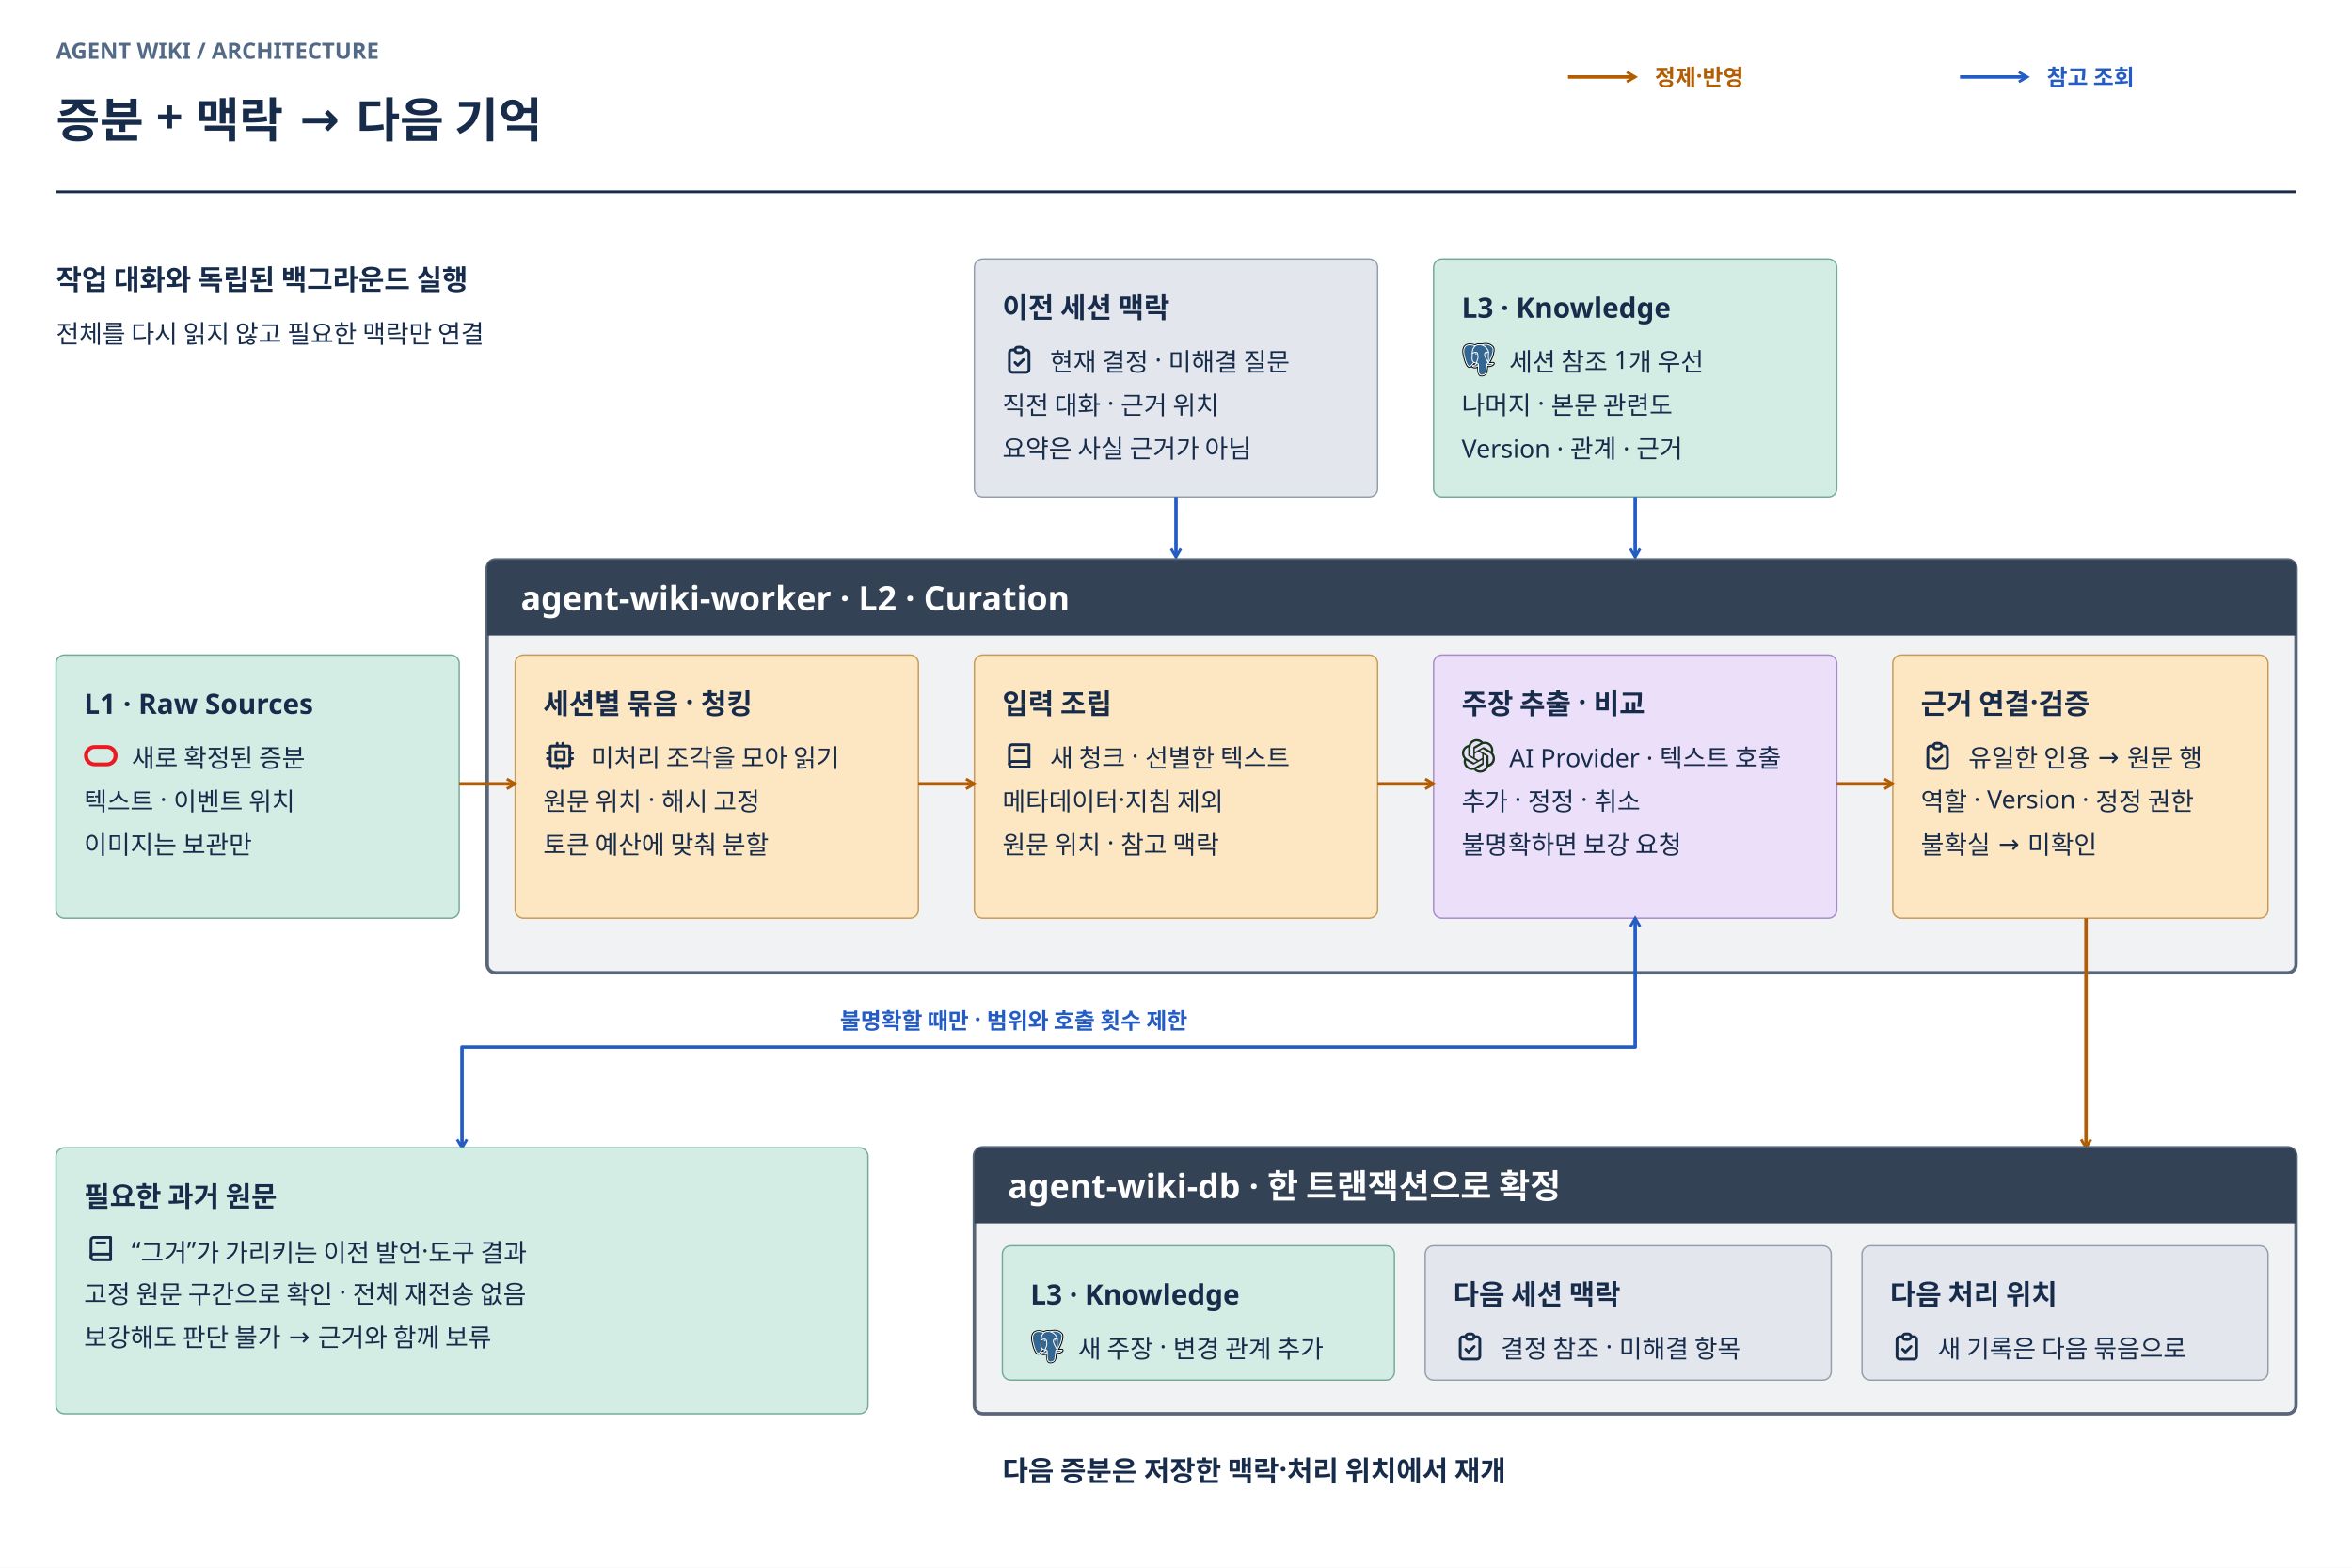
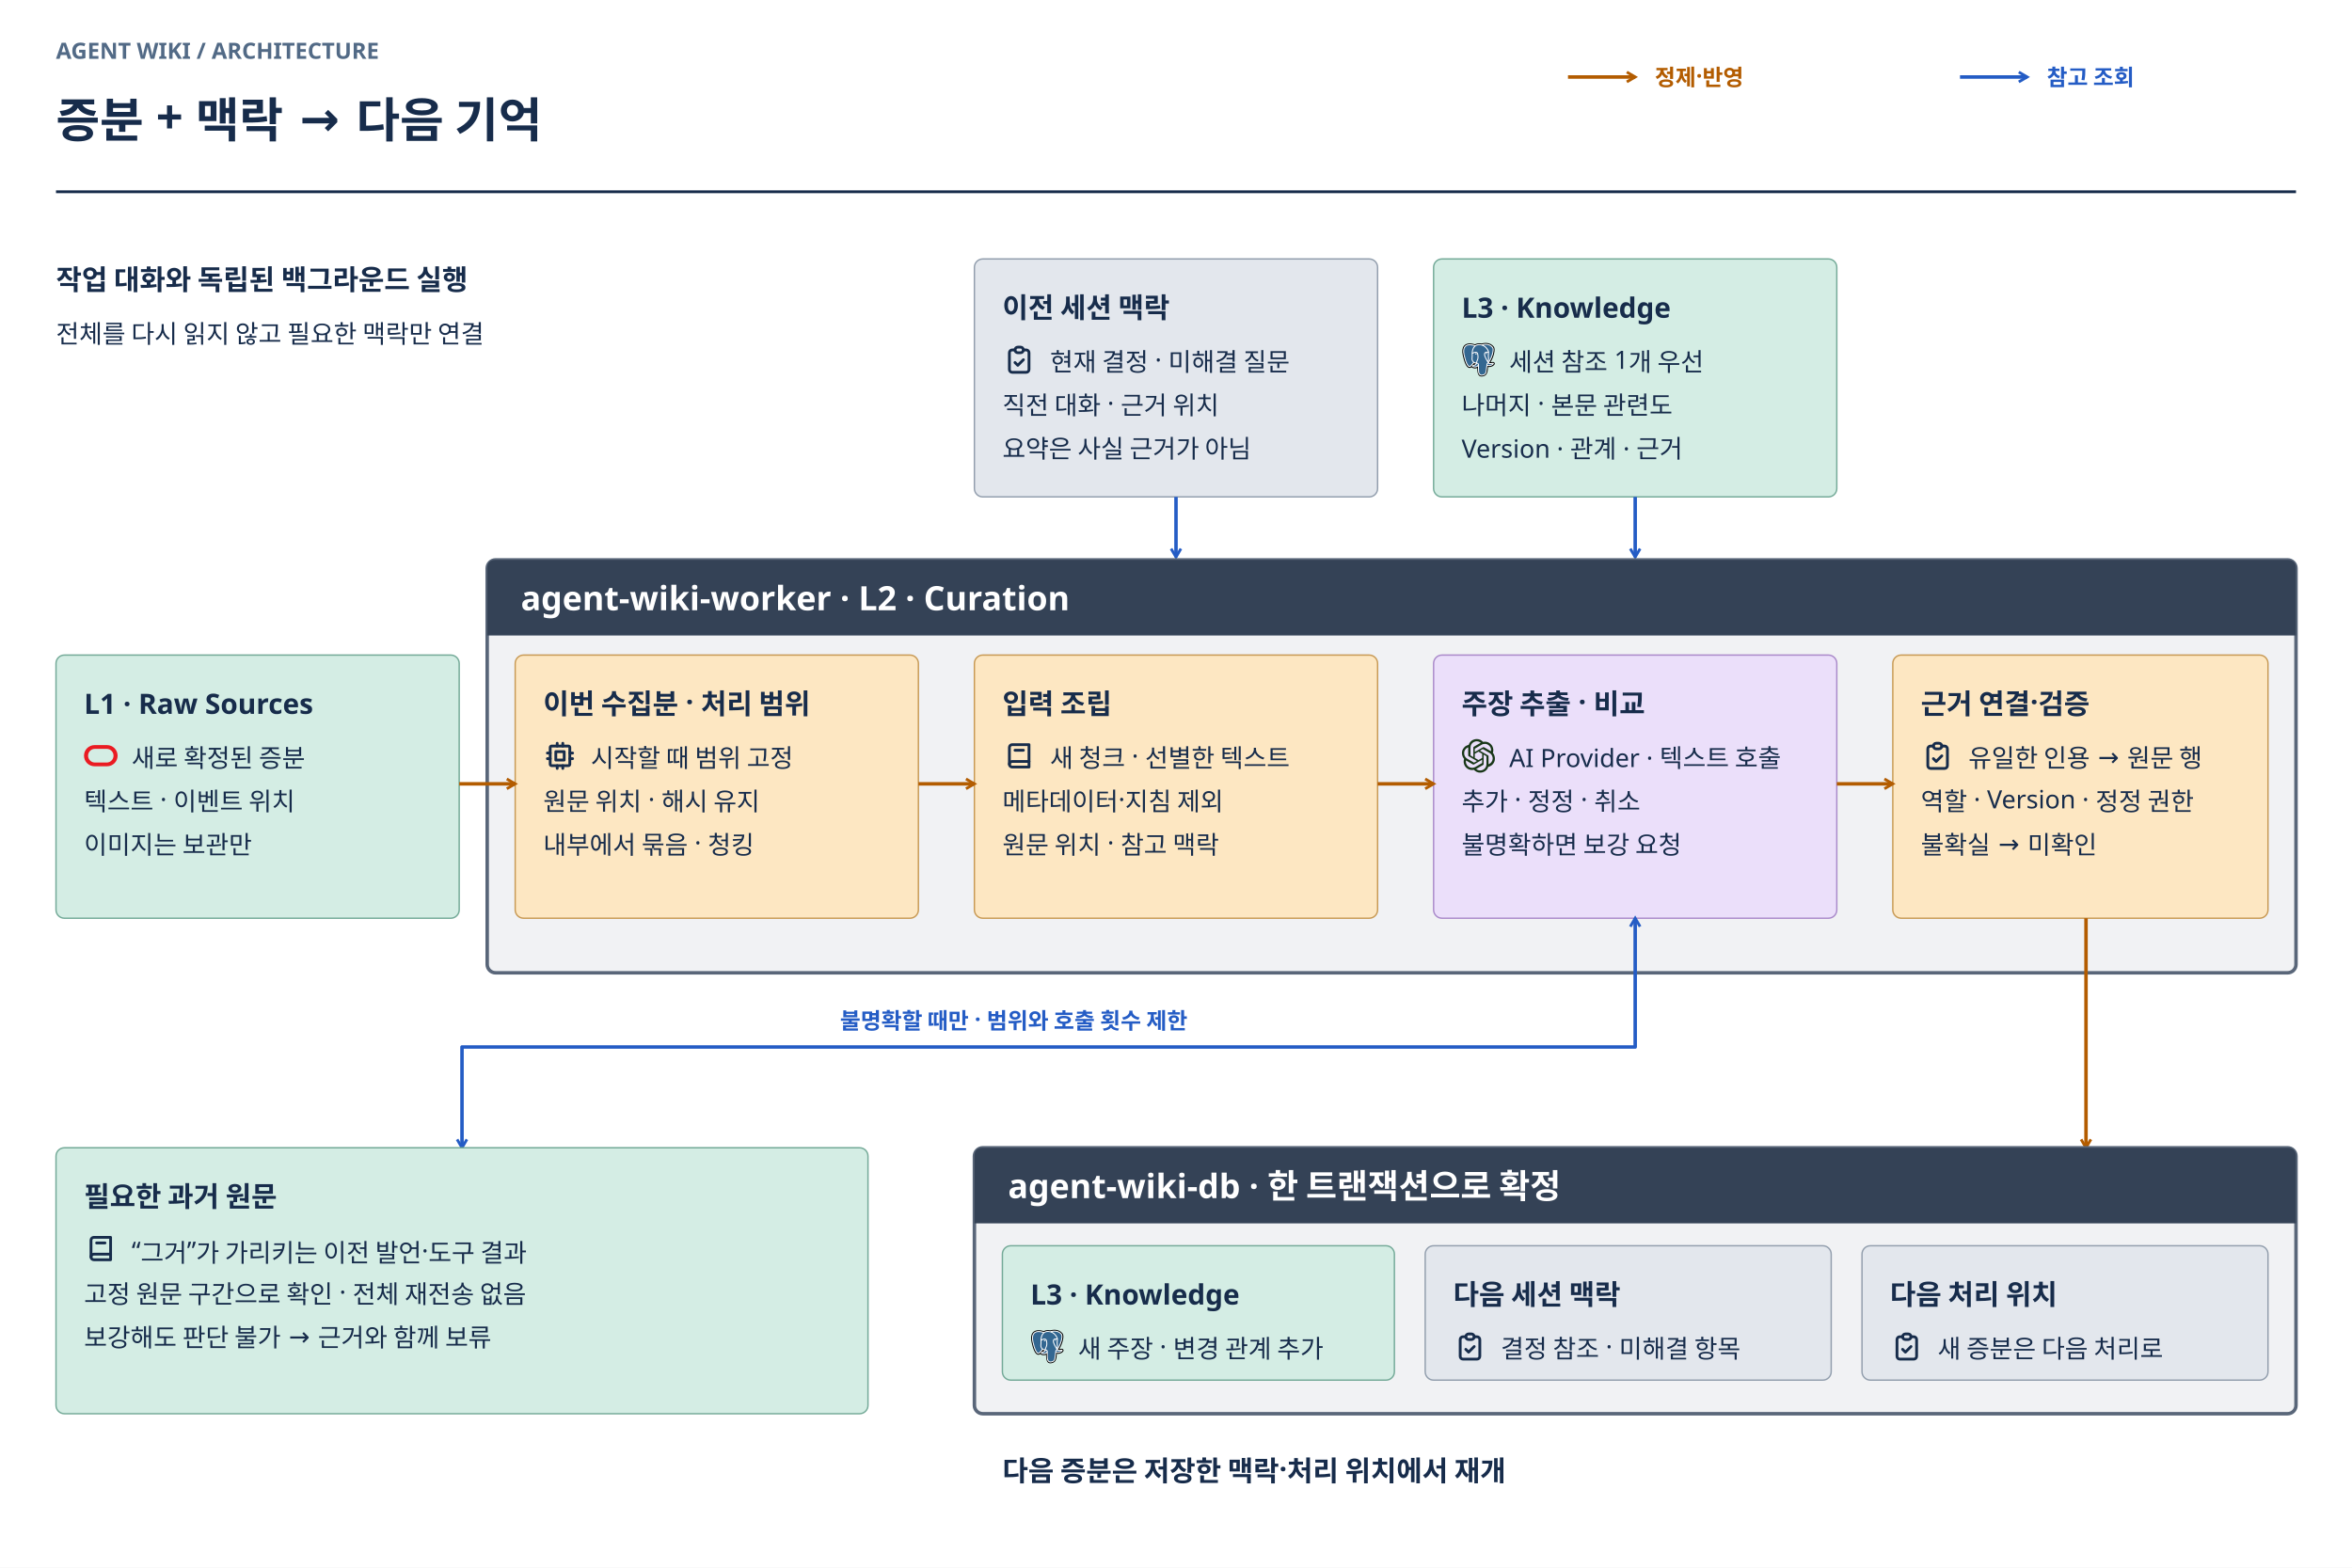
<svg xmlns="http://www.w3.org/2000/svg" width="1680" height="1120" viewBox="0 0 1680 1120" role="img" aria-labelledby="title desc">
  <defs>
    <marker id="arrow-ingest" markerWidth="9" markerHeight="9" refX="7" refY="4.5" orient="auto-start-reverse" markerUnits="userSpaceOnUse">
      <path d="M1 1 L7 4.5 L1 8" fill="none" stroke="#B35C00" stroke-width="2" />
    </marker>
    <marker id="arrow-query" markerWidth="9" markerHeight="9" refX="7" refY="4.5" orient="auto-start-reverse" markerUnits="userSpaceOnUse">
      <path d="M1 1 L7 4.5 L1 8" fill="none" stroke="#245CC5" stroke-width="2" />
    </marker>
    <marker id="arrow-ops" markerWidth="9" markerHeight="9" refX="7" refY="4.5" orient="auto-start-reverse" markerUnits="userSpaceOnUse">
      <path d="M1 1 L7 4.5 L1 8" fill="none" stroke="#68778B" stroke-width="2" />
    </marker>
    <marker id="arrow-relation" markerWidth="9" markerHeight="9" refX="7" refY="4.5" orient="auto-start-reverse" markerUnits="userSpaceOnUse">
      <path d="M1 1 L7 4.5 L1 8" fill="none" stroke="#8054A3" stroke-width="2" />
    </marker>
  </defs>
  <g font-family="Noto Sans KR, sans-serif">
    <rect width="1680" height="1120" fill="#FFFFFF" />
    <text x="40" y="42" font-size="16" font-weight="700" fill="#526A86">AGENT WIKI / ARCHITECTURE</text>
    <text x="40" y="98" font-size="34" font-weight="700" fill="#172C4B">증분 + 맥락 → 다음 기억</text>
    <path d="M40 137 H1640" stroke="#172C4B" stroke-width="2" />
    <path d="M1120 55 H1168" fill="none" stroke="#B35C00" stroke-width="2.5" stroke-linejoin="round" marker-end="url(#arrow-ingest)" />
    <text x="1182" y="61" font-size="16" font-weight="700" fill="#B35C00">정제·반영</text>
    <path d="M1400 55 H1448" fill="none" stroke="#245CC5" stroke-width="2.5" stroke-linejoin="round" marker-end="url(#arrow-query)" />
    <text x="1462" y="61" font-size="16" font-weight="700" fill="#245CC5">참고 조회</text>
    <text x="40" y="207" font-size="20" font-weight="700" fill="#172C4B">작업 대화와 독립된 백그라운드 실행</text>
    <text x="40" y="245" font-size="18" font-weight="400" fill="#172C4B">전체를 다시 읽지 않고 필요한 맥락만 연결</text>
    <rect x="696" y="185" width="288" height="170" rx="6" fill="#E3E7ED" stroke="#929EAD" />
    <text x="716" y="227" font-size="20" font-weight="700" fill="#172C4B">이전 세션 맥락</text>
    <svg width="24" height="24" viewBox="0 0 24 24" fill="none" stroke="currentColor" stroke-width="2" stroke-linecap="round" stroke-linejoin="round" x="716" y="245" color="#172C4B">
      <path d="M9 5h-2a2 2 0 0 0 -2 2v12a2 2 0 0 0 2 2h10a2 2 0 0 0 2 -2v-12a2 2 0 0 0 -2 -2h-2" />
      <path d="M9 3m0 2a2 2 0 0 1 2 -2h2a2 2 0 0 1 2 2v0a2 2 0 0 1 -2 2h-2a2 2 0 0 1 -2 -2z" />
      <path d="M9 14l2 2l4 -4" />
    </svg>
    <text x="750" y="265" font-size="18" font-weight="400" fill="#172C4B">현재 결정 · 미해결 질문</text>
    <text x="716" y="296" font-size="18" font-weight="400" fill="#172C4B">직전 대화 · 근거 위치</text>
    <text x="716" y="327" font-size="18" font-weight="400" fill="#172C4B">요약은 사실 근거가 아님</text>
    <rect x="1024" y="185" width="288" height="170" rx="6" fill="#D4EDE4" stroke="#74AA98" />
    <text x="1044" y="227" font-size="20" font-weight="700" fill="#172C4B">L3 · Knowledge</text>
    <svg fill="none" viewBox="0 0 100 100" x="1044" y="245" width="24" height="24" color="#172C4B">
      <path fill="#000" d="M98.472 59.902c-.582-1.766-2.105-2.995-4.074-3.29-.929-.14-1.992-.08-3.251.18-2.194.454-3.821.627-5.009.66 4.483-7.59 8.129-16.246 10.227-24.393 3.394-13.175 1.58-19.177-.539-21.892C90.218 3.981 82.036.121 72.166.003c-5.267-.065-9.89.978-12.3 1.728-2.246-.398-4.66-.62-7.193-.66-4.749-.076-8.944.962-12.529 3.095a57 57 0 0 0-8.848-2.227C22.644.514 15.672 1.624 10.57 5.237c-6.175 4.375-9.038 11.975-8.509 22.59.168 3.37 2.048 13.625 5.009 23.35 1.701 5.59 3.515 10.232 5.392 13.798 2.661 5.058 5.51 8.035 8.706 9.105 1.792.599 5.048 1.018 8.472-1.842.434.527 1.013 1.05 1.782 1.537.976.618 2.17 1.122 3.361 1.42 4.296 1.078 8.319.808 11.752-.701.02.612.037 1.197.05 1.702.023.82.046 1.623.076 2.374.203 5.08.548 9.029 1.57 11.792.055.152.13.384.21.63.51 1.564 1.361 4.182 3.529 6.232C54.215 99.35 56.929 100 59.415 100c1.247 0 2.437-.164 3.48-.388 3.72-.8 7.944-2.017 11-6.38 2.889-4.125 4.293-10.337 4.547-20.126l.093-.793.06-.517.68.06.176.012c3.788.173 8.42-.633 11.265-1.958 2.248-1.046 9.452-4.86 7.756-10.008" />
      <path fill="#336791" d="M91.994 60.903c-11.264 2.33-12.038-1.494-12.038-1.494C91.848 41.713 96.82 19.251 92.53 13.753 80.825-1.243 60.564 5.85 60.226 6.033l-.109.02c-2.225-.463-4.716-.74-7.515-.785-5.096-.084-8.963 1.34-11.896 3.57 0 0-36.145-14.93-34.463 18.78.357 7.17 10.25 54.262 22.05 40.039 4.313-5.202 8.48-9.6 8.48-9.6 2.07 1.38 4.547 2.082 7.145 1.83l.202-.172c-.063.646-.034 1.277.08 2.025-3.04 3.406-2.146 4.004-8.223 5.258-6.149 1.271-2.537 3.533-.178 4.125 2.859.717 9.474 1.732 13.943-4.542l-.178.716c1.19.957 2.027 6.222 1.887 10.996-.14 4.773-.234 8.05.704 10.61.94 2.56 1.874 8.32 9.863 6.604 6.674-1.435 10.134-5.152 10.615-11.353.341-4.407 1.114-3.756 1.163-7.697l.62-1.865c.715-5.976.113-7.904 4.225-7.007l1 .088c3.027.138 6.988-.488 9.313-1.572 5.007-2.33 7.976-6.22 3.04-5.198" />
      <path fill="#fff" d="M42.821 30.825c-1.015-.142-1.934-.011-2.4.342a.88.88 0 0 0-.364.587c-.058.42.235.884.415 1.123.51.678 1.255 1.143 1.992 1.246q.16.022.319.022c1.229 0 2.347-.96 2.445-1.668.123-.887-1.161-1.479-2.407-1.652m33.627.028c-.097-.696-1.33-.894-2.502-.73-1.17.162-2.303.692-2.209 1.389.076.542 1.052 1.467 2.207 1.467q.146 0 .296-.02c.77-.108 1.337-.599 1.605-.882.41-.431.647-.912.603-1.224" />
      <path fill="#fff" d="M95.743 60.639c-.43-1.303-1.812-1.721-4.109-1.246-6.82 1.411-9.262.434-10.063-.158 5.3-8.098 9.66-17.886 12.013-27.018 1.114-4.326 1.73-8.343 1.78-11.618.056-3.594-.555-6.235-1.814-7.848-5.076-6.505-12.526-9.993-21.544-10.09-6.2-.069-11.437 1.522-12.453 1.97a31 31 0 0 0-7.008-.903c-4.654-.076-8.677 1.042-12.007 3.32a53.5 53.5 0 0 0-9.759-2.566c-7.905-1.277-14.187-.31-18.67 2.875-5.35 3.8-7.819 10.593-7.34 20.19.16 3.229 1.995 13.161 4.89 22.673 3.811 12.52 7.954 19.607 12.313 21.065.51.17 1.098.29 1.747.29 1.59 0 3.54-.719 5.568-3.164a201 201 0 0 1 7.674-8.707 12.34 12.34 0 0 0 5.52 1.489l.014.151q-.497.594-.973 1.206c-1.334 1.698-1.612 2.052-5.906 2.938-1.221.253-4.465.923-4.513 3.204-.052 2.491 3.835 3.538 4.277 3.648 1.543.388 3.03.579 4.448.579 3.447 0 6.482-1.136 8.906-3.335-.074 8.882.295 17.634 1.359 20.3.87 2.183 2.999 7.519 9.72 7.518.986 0 2.072-.115 3.266-.372 7.015-1.508 10.061-4.617 11.24-11.47.63-3.664 1.712-12.411 2.221-17.103 1.074.336 2.457.49 3.952.49 3.118 0 6.715-.665 8.972-1.715 2.534-1.18 7.108-4.077 6.279-6.593M79.038 28.933c-.024 1.385-.214 2.643-.415 3.956-.217 1.411-.442 2.87-.498 4.642-.056 1.725.16 3.517.367 5.251.42 3.502.85 7.107-.817 10.664q-.415-.739-.738-1.522c-.208-.504-.658-1.313-1.28-2.433-2.424-4.358-8.1-14.565-5.194-18.73.865-1.24 3.061-2.514 8.575-1.828M72.355 5.467c8.08.179 14.472 3.21 18.997 9.009 3.471 4.447-.35 24.686-11.415 42.145l-.336-.424-.14-.175c2.86-4.735 2.3-9.42 1.802-13.574-.204-1.704-.397-3.314-.348-4.827.05-1.602.262-2.977.467-4.306.25-1.638.506-3.333.436-5.332.053-.21.074-.457.046-.75-.18-1.917-2.361-7.652-6.808-12.842-2.432-2.839-5.98-6.016-10.822-8.159 2.083-.433 4.931-.836 8.12-.765M27.14 66.622c-2.234 2.694-3.777 2.177-4.285 2.008-3.306-1.106-7.143-8.114-10.526-19.227-2.927-9.615-4.637-19.285-4.773-21.996-.427-8.575 1.646-14.551 6.162-17.763 7.35-5.226 19.432-2.098 24.287-.511-.07.069-.142.133-.211.203-7.967 8.069-7.778 21.854-7.759 22.697 0 .325.027.785.064 1.418.137 2.319.392 6.634-.29 11.521-.633 4.541.763 8.986 3.83 12.195q.472.494.991.937a205 205 0 0 0-7.49 8.518m8.514-11.391c-2.471-2.587-3.594-6.184-3.08-9.872.72-5.162.454-9.658.311-12.073-.02-.338-.038-.635-.048-.868 1.164-1.035 6.558-3.933 10.404-3.05 1.755.404 2.825 1.603 3.27 3.664 2.301 10.674.304 15.122-1.3 18.697-.33.737-.643 1.433-.91 2.153l-.207.557c-.523 1.407-1.01 2.716-1.312 3.959-2.628-.008-5.184-1.134-7.128-3.168m.404 14.394c-.768-.192-1.458-.526-1.863-.803.339-.16.94-.377 1.984-.593 5.052-1.042 5.832-1.778 7.535-3.947.391-.498.834-1.061 1.447-1.748.914-1.026 1.332-.852 2.09-.537.613.254 1.211 1.026 1.454 1.875.114.401.243 1.163-.178 1.755-3.56 4.997-8.745 4.933-12.47 3.998m26.436 24.668c-6.18 1.328-8.368-1.834-9.81-5.448-.93-2.334-1.388-12.856-1.063-24.477a1.4 1.4 0 0 0-.06-.444 6 6 0 0 0-.173-.821c-.483-1.691-1.659-3.106-3.07-3.692-.56-.233-1.589-.66-2.825-.343.264-1.09.72-2.32 1.217-3.651l.208-.56c.234-.632.528-1.287.838-1.98 1.68-3.74 3.978-8.863 1.483-20.436-.935-4.335-4.056-6.452-8.789-5.96-2.836.294-5.432 1.442-6.727 2.1-.278.141-.532.278-.77.41.361-4.367 1.726-12.53 6.832-17.694C43 8.045 47.281 6.439 52.498 6.526c10.28.168 16.871 5.458 20.591 9.866 3.206 3.799 4.942 7.625 5.635 9.69-5.21-.532-8.753.499-10.55 3.074-3.907 5.601 2.138 16.473 5.044 21.698.533.957.993 1.785 1.137 2.136.946 2.3 2.171 3.835 3.065 4.955.275.343.54.677.743.967-1.578.457-4.412 1.51-4.154 6.779-.208 2.643-1.69 15.02-2.442 19.392-.994 5.776-3.114 7.928-9.074 9.21m25.795-29.6c-1.614.751-4.314 1.315-6.879 1.436-2.833.133-4.275-.319-4.615-.596-.159-3.283 1.06-3.626 2.35-3.99.202-.056.4-.112.59-.179q.179.146.391.287c2.277 1.507 6.339 1.67 12.073.483l.063-.013c-.774.726-2.097 1.699-3.974 2.572" />
    </svg>
    <text x="1078" y="265" font-size="18" font-weight="400" fill="#172C4B">세션 참조 1개 우선</text>
    <text x="1044" y="296" font-size="18" font-weight="400" fill="#172C4B">나머지 · 본문 관련도</text>
    <text x="1044" y="327" font-size="18" font-weight="400" fill="#172C4B">Version · 관계 · 근거</text>
    <path d="M840 355 V398" fill="none" stroke="#245CC5" stroke-width="2.5" stroke-linejoin="round" marker-end="url(#arrow-query)" />
    <path d="M1168 355 V398" fill="none" stroke="#245CC5" stroke-width="2.5" stroke-linejoin="round" marker-end="url(#arrow-query)" />
    <rect x="348" y="400" width="1292" height="295" rx="6" fill="#F1F2F4" stroke="#596679" stroke-width="2.5" />
    <path d="M354 400 H1634 Q1640 400 1640 406 V454 H348 V406 Q348 400 354 400" fill="#344256" />
    <text x="372" y="436" font-size="24" font-weight="700" fill="#FFFFFF">agent-wiki-worker · L2 · Curation</text>
    <rect x="40" y="468" width="288" height="188" rx="6" fill="#D4EDE4" stroke="#74AA98" />
    <text x="60" y="510" font-size="20" font-weight="700" fill="#172C4B">L1 · Raw Sources</text>
    <svg fill="none" viewBox="0 0 100 100" x="60" y="528" width="24" height="24" color="#172C4B">
      <path fill="#ea1b22" d="M31.529 81.056C14.013 81.056 0 67.044 0 49.528s14.013-31.529 31.529-31.529H68.47c17.517 0 31.53 14.013 31.53 31.529S85.987 81.056 68.471 81.056zM67.516 69.91c11.465 0 20.382-9.236 20.382-20.382 0-11.465-9.236-20.382-20.382-20.382H32.484c-11.465 0-20.382 9.235-20.382 20.382 0 11.146 9.236 20.382 20.382 20.382z" />
    </svg>
    <text x="94" y="548" font-size="18" font-weight="400" fill="#172C4B">새로 확정된 증분</text>
    <text x="60" y="579" font-size="18" font-weight="400" fill="#172C4B">텍스트 · 이벤트 위치</text>
    <text x="60" y="610" font-size="18" font-weight="400" fill="#172C4B">이미지는 보관만</text>
    <rect x="368" y="468" width="288" height="188" rx="6" fill="#FDE7C2" stroke="#C89A55" />
-     <text x="388" y="510" font-size="20" font-weight="700" fill="#172C4B">세션별 묶음 · 청킹</text>
+     <text x="388" y="510" font-size="20" font-weight="700" fill="#172C4B">이번 수집분 · 처리 범위</text>
    <svg width="24" height="24" viewBox="0 0 24 24" fill="none" stroke="currentColor" stroke-width="2" stroke-linecap="round" stroke-linejoin="round" x="388" y="528" color="#172C4B">
      <path d="M5 5m0 1a1 1 0 0 1 1 -1h12a1 1 0 0 1 1 1v12a1 1 0 0 1 -1 1h-12a1 1 0 0 1 -1 -1z" />
      <path d="M9 9h6v6h-6z" />
      <path d="M3 10h2" />
      <path d="M3 14h2" />
      <path d="M10 3v2" />
      <path d="M14 3v2" />
      <path d="M21 10h-2" />
      <path d="M21 14h-2" />
      <path d="M14 21v-2" />
      <path d="M10 21v-2" />
    </svg>
-     <text x="422" y="548" font-size="18" font-weight="400" fill="#172C4B">미처리 조각을 모아 읽기</text>
-     <text x="388" y="579" font-size="18" font-weight="400" fill="#172C4B">원문 위치 · 해시 고정</text>
-     <text x="388" y="610" font-size="18" font-weight="400" fill="#172C4B">토큰 예산에 맞춰 분할</text>
+     <text x="422" y="548" font-size="18" font-weight="400" fill="#172C4B">시작할 때 범위 고정</text>
+     <text x="388" y="579" font-size="18" font-weight="400" fill="#172C4B">원문 위치 · 해시 유지</text>
+     <text x="388" y="610" font-size="18" font-weight="400" fill="#172C4B">내부에서 묶음 · 청킹</text>
    <rect x="696" y="468" width="288" height="188" rx="6" fill="#FDE7C2" stroke="#C89A55" />
    <text x="716" y="510" font-size="20" font-weight="700" fill="#172C4B">입력 조립</text>
    <svg width="24" height="24" viewBox="0 0 24 24" fill="none" stroke="currentColor" stroke-width="2" stroke-linecap="round" stroke-linejoin="round" x="716" y="528" color="#172C4B">
      <path d="M19 4v16h-12a2 2 0 0 1 -2 -2v-12a2 2 0 0 1 2 -2h12z" />
      <path d="M19 16h-12a2 2 0 0 0 -2 2" />
      <path d="M9 8h6" />
    </svg>
    <text x="750" y="548" font-size="18" font-weight="400" fill="#172C4B">새 청크 · 선별한 텍스트</text>
    <text x="716" y="579" font-size="18" font-weight="400" fill="#172C4B">메타데이터·지침 제외</text>
    <text x="716" y="610" font-size="18" font-weight="400" fill="#172C4B">원문 위치 · 참고 맥락</text>
    <rect x="1024" y="468" width="288" height="188" rx="6" fill="#EBDFFA" stroke="#AA8ACA" />
    <text x="1044" y="510" font-size="20" font-weight="700" fill="#172C4B">주장 추출 · 비교</text>
    <svg fill="none" viewBox="0 0 100 100" x="1044" y="528" width="24" height="24" color="#172C4B">
      <g clip-path="url(#openai-1044-528-a)">
        <path fill="#193718" d="M93.06 40.937c1.25-3.438 1.563-6.875 1.25-10.313-.312-3.437-1.562-6.875-3.125-10-2.812-4.687-6.875-8.437-11.562-10.625-5-2.187-10.313-2.812-15.625-1.562-2.5-2.5-5.313-4.688-8.438-6.25S48.685-.001 45.248-.001c-5.313 0-10.625 1.563-15 4.688a24.16 24.16 0 0 0-9.063 12.5c-3.75.937-6.875 2.5-10 4.374-2.812 2.188-5 5-6.875 7.813-2.812 4.688-3.75 10-3.125 15.313a27.2 27.2 0 0 0 6.25 14.375c-1.25 3.437-1.562 6.874-1.25 10.312s1.563 6.875 3.125 10c2.813 4.688 6.875 8.438 11.563 10.625 5 2.188 10.312 2.813 15.625 1.563 2.5 2.5 5.312 4.687 8.437 6.25s6.875 2.187 10.313 2.187c5.312 0 10.625-1.562 15-4.687s7.5-7.5 9.062-12.5c3.438-.626 6.875-2.188 9.688-4.376 2.812-2.187 5.312-4.687 6.875-7.812 2.812-4.687 3.75-10 3.125-15.312-.625-5.313-2.5-10.313-5.938-14.375m-37.5 52.5c-5 0-8.75-1.563-12.187-4.376 0 0 .312-.312.625-.312l20-11.562c.625-.313.937-.626 1.25-1.25.312-.626.312-.938.312-1.563V46.249l8.438 5v23.125c.312 10.938-8.438 19.063-18.438 19.063M15.248 76.249c-2.188-3.75-3.125-8.125-2.188-12.5 0 0 .313.312.625.312l20 11.563c.625.313.938.313 1.563.313s1.25 0 1.562-.313l24.375-14.062v9.687L40.873 83.124c-4.375 2.5-9.375 3.125-14.063 1.875-5-1.25-9.062-4.375-11.562-8.75M9.935 32.812c2.188-3.75 5.625-6.563 9.688-8.125v23.75c0 .625 0 1.25.312 1.562.313.625.625.938 1.25 1.25L45.56 65.311l-8.437 5-20-11.562c-4.375-2.5-7.5-6.562-8.75-11.25s-.938-10.312 1.562-14.687m69.063 15.937L54.623 34.687l8.437-5 20 11.562c3.125 1.875 5.625 4.375 7.188 7.5s2.5 6.563 2.187 10.313c-.312 3.437-1.562 6.874-3.75 9.687s-5 5-8.437 6.25v-23.75c0-.625 0-1.25-.313-1.562 0 0-.312-.625-.937-.938m8.437-12.5s-.312-.312-.625-.312l-20-11.563c-.625-.312-.937-.312-1.562-.312s-1.25 0-1.563.312L39.31 38.437v-9.688l20.313-11.875c3.125-1.875 6.562-2.5 10.312-2.5 3.438 0 6.875 1.25 10 3.437 2.813 2.188 5.313 5 6.563 8.125s1.562 6.876.937 10.313m-52.5 17.5-8.437-5V25.311c0-3.437.937-7.187 2.812-10 1.875-3.124 4.688-5.312 7.813-6.874 3.125-1.563 6.875-2.188 10.312-1.563 3.438.313 6.875 1.875 9.688 4.063 0 0-.313.312-.625.312l-20 11.562c-.625.313-.938.625-1.25 1.25s-.313.938-.313 1.563zm4.375-10 10.938-6.25 10.937 6.25v12.5l-10.937 6.25-10.938-6.25z" />
      </g>
      <defs>
        <clipPath id="openai-1044-528-a">
          <path fill="#fff" d="M0 0h100v100H0z" />
        </clipPath>
      </defs>
    </svg>
    <text x="1078" y="548" font-size="18" font-weight="400" fill="#172C4B">AI Provider · 텍스트 호출</text>
    <text x="1044" y="579" font-size="18" font-weight="400" fill="#172C4B">추가 · 정정 · 취소</text>
    <text x="1044" y="610" font-size="18" font-weight="400" fill="#172C4B">불명확하면 보강 요청</text>
    <rect x="1352" y="468" width="268" height="188" rx="6" fill="#FDE7C2" stroke="#C89A55" />
    <text x="1372" y="510" font-size="20" font-weight="700" fill="#172C4B">근거 연결·검증</text>
    <svg width="24" height="24" viewBox="0 0 24 24" fill="none" stroke="currentColor" stroke-width="2" stroke-linecap="round" stroke-linejoin="round" x="1372" y="528" color="#172C4B">
      <path d="M9 5h-2a2 2 0 0 0 -2 2v12a2 2 0 0 0 2 2h10a2 2 0 0 0 2 -2v-12a2 2 0 0 0 -2 -2h-2" />
      <path d="M9 3m0 2a2 2 0 0 1 2 -2h2a2 2 0 0 1 2 2v0a2 2 0 0 1 -2 2h-2a2 2 0 0 1 -2 -2z" />
      <path d="M9 14l2 2l4 -4" />
    </svg>
    <text x="1406" y="548" font-size="18" font-weight="400" fill="#172C4B">유일한 인용 → 원문 행</text>
    <text x="1372" y="579" font-size="18" font-weight="400" fill="#172C4B">역할 · Version · 정정 권한</text>
    <text x="1372" y="610" font-size="18" font-weight="400" fill="#172C4B">불확실 → 미확인</text>
    <path d="M328 560 H368" fill="none" stroke="#B35C00" stroke-width="2.5" stroke-linejoin="round" marker-end="url(#arrow-ingest)" />
    <path d="M656 560 H696" fill="none" stroke="#B35C00" stroke-width="2.5" stroke-linejoin="round" marker-end="url(#arrow-ingest)" />
    <path d="M984 560 H1024" fill="none" stroke="#B35C00" stroke-width="2.5" stroke-linejoin="round" marker-end="url(#arrow-ingest)" />
    <path d="M1312 560 H1352" fill="none" stroke="#B35C00" stroke-width="2.5" stroke-linejoin="round" marker-end="url(#arrow-ingest)" />
    <path d="M1168 656 V748 H330 V820" fill="none" stroke="#245CC5" stroke-width="2.5" stroke-linejoin="round" marker-end="url(#arrow-query)" marker-start="url(#arrow-query)" />
    <text x="600" y="735" font-size="16" font-weight="700" fill="#245CC5">불명확할 때만 · 범위와 호출 횟수 제한</text>
    <rect x="40" y="820" width="580" height="190" rx="6" fill="#D4EDE4" stroke="#74AA98" />
    <text x="60" y="862" font-size="20" font-weight="700" fill="#172C4B">필요한 과거 원문</text>
    <svg width="24" height="24" viewBox="0 0 24 24" fill="none" stroke="currentColor" stroke-width="2" stroke-linecap="round" stroke-linejoin="round" x="60" y="880" color="#172C4B">
      <path d="M19 4v16h-12a2 2 0 0 1 -2 -2v-12a2 2 0 0 1 2 -2h12z" />
      <path d="M19 16h-12a2 2 0 0 0 -2 2" />
      <path d="M9 8h6" />
    </svg>
    <text x="94" y="900" font-size="18" font-weight="400" fill="#172C4B">“그거”가 가리키는 이전 발언·도구 결과</text>
    <text x="60" y="931" font-size="18" font-weight="400" fill="#172C4B">고정 원문 구간으로 확인 · 전체 재전송 없음</text>
    <text x="60" y="962" font-size="18" font-weight="400" fill="#172C4B">보강해도 판단 불가 → 근거와 함께 보류</text>
    <path d="M1490 656 V820" fill="none" stroke="#B35C00" stroke-width="2.5" stroke-linejoin="round" marker-end="url(#arrow-ingest)" />
    <rect x="696" y="820" width="944" height="190" rx="6" fill="#F1F2F4" stroke="#596679" stroke-width="2.5" />
    <path d="M702 820 H1634 Q1640 820 1640 826 V874 H696 V826 Q696 820 702 820" fill="#344256" />
    <text x="720" y="856" font-size="24" font-weight="700" fill="#FFFFFF">agent-wiki-db · 한 트랜잭션으로 확정</text>
    <rect x="716" y="890" width="280" height="96" rx="6" fill="#D4EDE4" stroke="#74AA98" />
    <text x="736" y="932" font-size="20" font-weight="700" fill="#172C4B">L3 · Knowledge</text>
    <svg fill="none" viewBox="0 0 100 100" x="736" y="950" width="24" height="24" color="#172C4B">
      <path fill="#000" d="M98.472 59.902c-.582-1.766-2.105-2.995-4.074-3.29-.929-.14-1.992-.08-3.251.18-2.194.454-3.821.627-5.009.66 4.483-7.59 8.129-16.246 10.227-24.393 3.394-13.175 1.58-19.177-.539-21.892C90.218 3.981 82.036.121 72.166.003c-5.267-.065-9.89.978-12.3 1.728-2.246-.398-4.66-.62-7.193-.66-4.749-.076-8.944.962-12.529 3.095a57 57 0 0 0-8.848-2.227C22.644.514 15.672 1.624 10.57 5.237c-6.175 4.375-9.038 11.975-8.509 22.59.168 3.37 2.048 13.625 5.009 23.35 1.701 5.59 3.515 10.232 5.392 13.798 2.661 5.058 5.51 8.035 8.706 9.105 1.792.599 5.048 1.018 8.472-1.842.434.527 1.013 1.05 1.782 1.537.976.618 2.17 1.122 3.361 1.42 4.296 1.078 8.319.808 11.752-.701.02.612.037 1.197.05 1.702.023.82.046 1.623.076 2.374.203 5.08.548 9.029 1.57 11.792.055.152.13.384.21.63.51 1.564 1.361 4.182 3.529 6.232C54.215 99.35 56.929 100 59.415 100c1.247 0 2.437-.164 3.48-.388 3.72-.8 7.944-2.017 11-6.38 2.889-4.125 4.293-10.337 4.547-20.126l.093-.793.06-.517.68.06.176.012c3.788.173 8.42-.633 11.265-1.958 2.248-1.046 9.452-4.86 7.756-10.008" />
      <path fill="#336791" d="M91.994 60.903c-11.264 2.33-12.038-1.494-12.038-1.494C91.848 41.713 96.82 19.251 92.53 13.753 80.825-1.243 60.564 5.85 60.226 6.033l-.109.02c-2.225-.463-4.716-.74-7.515-.785-5.096-.084-8.963 1.34-11.896 3.57 0 0-36.145-14.93-34.463 18.78.357 7.17 10.25 54.262 22.05 40.039 4.313-5.202 8.48-9.6 8.48-9.6 2.07 1.38 4.547 2.082 7.145 1.83l.202-.172c-.063.646-.034 1.277.08 2.025-3.04 3.406-2.146 4.004-8.223 5.258-6.149 1.271-2.537 3.533-.178 4.125 2.859.717 9.474 1.732 13.943-4.542l-.178.716c1.19.957 2.027 6.222 1.887 10.996-.14 4.773-.234 8.05.704 10.61.94 2.56 1.874 8.32 9.863 6.604 6.674-1.435 10.134-5.152 10.615-11.353.341-4.407 1.114-3.756 1.163-7.697l.62-1.865c.715-5.976.113-7.904 4.225-7.007l1 .088c3.027.138 6.988-.488 9.313-1.572 5.007-2.33 7.976-6.22 3.04-5.198" />
      <path fill="#fff" d="M42.821 30.825c-1.015-.142-1.934-.011-2.4.342a.88.88 0 0 0-.364.587c-.058.42.235.884.415 1.123.51.678 1.255 1.143 1.992 1.246q.16.022.319.022c1.229 0 2.347-.96 2.445-1.668.123-.887-1.161-1.479-2.407-1.652m33.627.028c-.097-.696-1.33-.894-2.502-.73-1.17.162-2.303.692-2.209 1.389.076.542 1.052 1.467 2.207 1.467q.146 0 .296-.02c.77-.108 1.337-.599 1.605-.882.41-.431.647-.912.603-1.224" />
      <path fill="#fff" d="M95.743 60.639c-.43-1.303-1.812-1.721-4.109-1.246-6.82 1.411-9.262.434-10.063-.158 5.3-8.098 9.66-17.886 12.013-27.018 1.114-4.326 1.73-8.343 1.78-11.618.056-3.594-.555-6.235-1.814-7.848-5.076-6.505-12.526-9.993-21.544-10.09-6.2-.069-11.437 1.522-12.453 1.97a31 31 0 0 0-7.008-.903c-4.654-.076-8.677 1.042-12.007 3.32a53.5 53.5 0 0 0-9.759-2.566c-7.905-1.277-14.187-.31-18.67 2.875-5.35 3.8-7.819 10.593-7.34 20.19.16 3.229 1.995 13.161 4.89 22.673 3.811 12.52 7.954 19.607 12.313 21.065.51.17 1.098.29 1.747.29 1.59 0 3.54-.719 5.568-3.164a201 201 0 0 1 7.674-8.707 12.34 12.34 0 0 0 5.52 1.489l.014.151q-.497.594-.973 1.206c-1.334 1.698-1.612 2.052-5.906 2.938-1.221.253-4.465.923-4.513 3.204-.052 2.491 3.835 3.538 4.277 3.648 1.543.388 3.03.579 4.448.579 3.447 0 6.482-1.136 8.906-3.335-.074 8.882.295 17.634 1.359 20.3.87 2.183 2.999 7.519 9.72 7.518.986 0 2.072-.115 3.266-.372 7.015-1.508 10.061-4.617 11.24-11.47.63-3.664 1.712-12.411 2.221-17.103 1.074.336 2.457.49 3.952.49 3.118 0 6.715-.665 8.972-1.715 2.534-1.18 7.108-4.077 6.279-6.593M79.038 28.933c-.024 1.385-.214 2.643-.415 3.956-.217 1.411-.442 2.87-.498 4.642-.056 1.725.16 3.517.367 5.251.42 3.502.85 7.107-.817 10.664q-.415-.739-.738-1.522c-.208-.504-.658-1.313-1.28-2.433-2.424-4.358-8.1-14.565-5.194-18.73.865-1.24 3.061-2.514 8.575-1.828M72.355 5.467c8.08.179 14.472 3.21 18.997 9.009 3.471 4.447-.35 24.686-11.415 42.145l-.336-.424-.14-.175c2.86-4.735 2.3-9.42 1.802-13.574-.204-1.704-.397-3.314-.348-4.827.05-1.602.262-2.977.467-4.306.25-1.638.506-3.333.436-5.332.053-.21.074-.457.046-.75-.18-1.917-2.361-7.652-6.808-12.842-2.432-2.839-5.98-6.016-10.822-8.159 2.083-.433 4.931-.836 8.12-.765M27.14 66.622c-2.234 2.694-3.777 2.177-4.285 2.008-3.306-1.106-7.143-8.114-10.526-19.227-2.927-9.615-4.637-19.285-4.773-21.996-.427-8.575 1.646-14.551 6.162-17.763 7.35-5.226 19.432-2.098 24.287-.511-.07.069-.142.133-.211.203-7.967 8.069-7.778 21.854-7.759 22.697 0 .325.027.785.064 1.418.137 2.319.392 6.634-.29 11.521-.633 4.541.763 8.986 3.83 12.195q.472.494.991.937a205 205 0 0 0-7.49 8.518m8.514-11.391c-2.471-2.587-3.594-6.184-3.08-9.872.72-5.162.454-9.658.311-12.073-.02-.338-.038-.635-.048-.868 1.164-1.035 6.558-3.933 10.404-3.05 1.755.404 2.825 1.603 3.27 3.664 2.301 10.674.304 15.122-1.3 18.697-.33.737-.643 1.433-.91 2.153l-.207.557c-.523 1.407-1.01 2.716-1.312 3.959-2.628-.008-5.184-1.134-7.128-3.168m.404 14.394c-.768-.192-1.458-.526-1.863-.803.339-.16.94-.377 1.984-.593 5.052-1.042 5.832-1.778 7.535-3.947.391-.498.834-1.061 1.447-1.748.914-1.026 1.332-.852 2.09-.537.613.254 1.211 1.026 1.454 1.875.114.401.243 1.163-.178 1.755-3.56 4.997-8.745 4.933-12.47 3.998m26.436 24.668c-6.18 1.328-8.368-1.834-9.81-5.448-.93-2.334-1.388-12.856-1.063-24.477a1.4 1.4 0 0 0-.06-.444 6 6 0 0 0-.173-.821c-.483-1.691-1.659-3.106-3.07-3.692-.56-.233-1.589-.66-2.825-.343.264-1.09.72-2.32 1.217-3.651l.208-.56c.234-.632.528-1.287.838-1.98 1.68-3.74 3.978-8.863 1.483-20.436-.935-4.335-4.056-6.452-8.789-5.96-2.836.294-5.432 1.442-6.727 2.1-.278.141-.532.278-.77.41.361-4.367 1.726-12.53 6.832-17.694C43 8.045 47.281 6.439 52.498 6.526c10.28.168 16.871 5.458 20.591 9.866 3.206 3.799 4.942 7.625 5.635 9.69-5.21-.532-8.753.499-10.55 3.074-3.907 5.601 2.138 16.473 5.044 21.698.533.957.993 1.785 1.137 2.136.946 2.3 2.171 3.835 3.065 4.955.275.343.54.677.743.967-1.578.457-4.412 1.51-4.154 6.779-.208 2.643-1.69 15.02-2.442 19.392-.994 5.776-3.114 7.928-9.074 9.21m25.795-29.6c-1.614.751-4.314 1.315-6.879 1.436-2.833.133-4.275-.319-4.615-.596-.159-3.283 1.06-3.626 2.35-3.99.202-.056.4-.112.59-.179q.179.146.391.287c2.277 1.507 6.339 1.67 12.073.483l.063-.013c-.774.726-2.097 1.699-3.974 2.572" />
    </svg>
    <text x="770" y="970" font-size="18" font-weight="400" fill="#172C4B">새 주장 · 변경 관계 추가</text>
    <rect x="1018" y="890" width="290" height="96" rx="6" fill="#E3E7ED" stroke="#929EAD" />
    <text x="1038" y="932" font-size="20" font-weight="700" fill="#172C4B">다음 세션 맥락</text>
    <svg width="24" height="24" viewBox="0 0 24 24" fill="none" stroke="currentColor" stroke-width="2" stroke-linecap="round" stroke-linejoin="round" x="1038" y="950" color="#172C4B">
      <path d="M9 5h-2a2 2 0 0 0 -2 2v12a2 2 0 0 0 2 2h10a2 2 0 0 0 2 -2v-12a2 2 0 0 0 -2 -2h-2" />
      <path d="M9 3m0 2a2 2 0 0 1 2 -2h2a2 2 0 0 1 2 2v0a2 2 0 0 1 -2 2h-2a2 2 0 0 1 -2 -2z" />
      <path d="M9 14l2 2l4 -4" />
    </svg>
    <text x="1072" y="970" font-size="18" font-weight="400" fill="#172C4B">결정 참조 · 미해결 항목</text>
    <rect x="1330" y="890" width="290" height="96" rx="6" fill="#E3E7ED" stroke="#929EAD" />
    <text x="1350" y="932" font-size="20" font-weight="700" fill="#172C4B">다음 처리 위치</text>
    <svg width="24" height="24" viewBox="0 0 24 24" fill="none" stroke="currentColor" stroke-width="2" stroke-linecap="round" stroke-linejoin="round" x="1350" y="950" color="#172C4B">
      <path d="M9 5h-2a2 2 0 0 0 -2 2v12a2 2 0 0 0 2 2h10a2 2 0 0 0 2 -2v-12a2 2 0 0 0 -2 -2h-2" />
      <path d="M9 3m0 2a2 2 0 0 1 2 -2h2a2 2 0 0 1 2 2v0a2 2 0 0 1 -2 2h-2a2 2 0 0 1 -2 -2z" />
      <path d="M9 14l2 2l4 -4" />
    </svg>
-     <text x="1384" y="970" font-size="18" font-weight="400" fill="#172C4B">새 기록은 다음 묶음으로</text>
+     <text x="1384" y="970" font-size="18" font-weight="400" fill="#172C4B">새 증분은 다음 처리로</text>
    <text x="716" y="1058" font-size="20" font-weight="700" fill="#172C4B">다음 증분은 저장한 맥락·처리 위치에서 재개</text>
  </g>
</svg>
